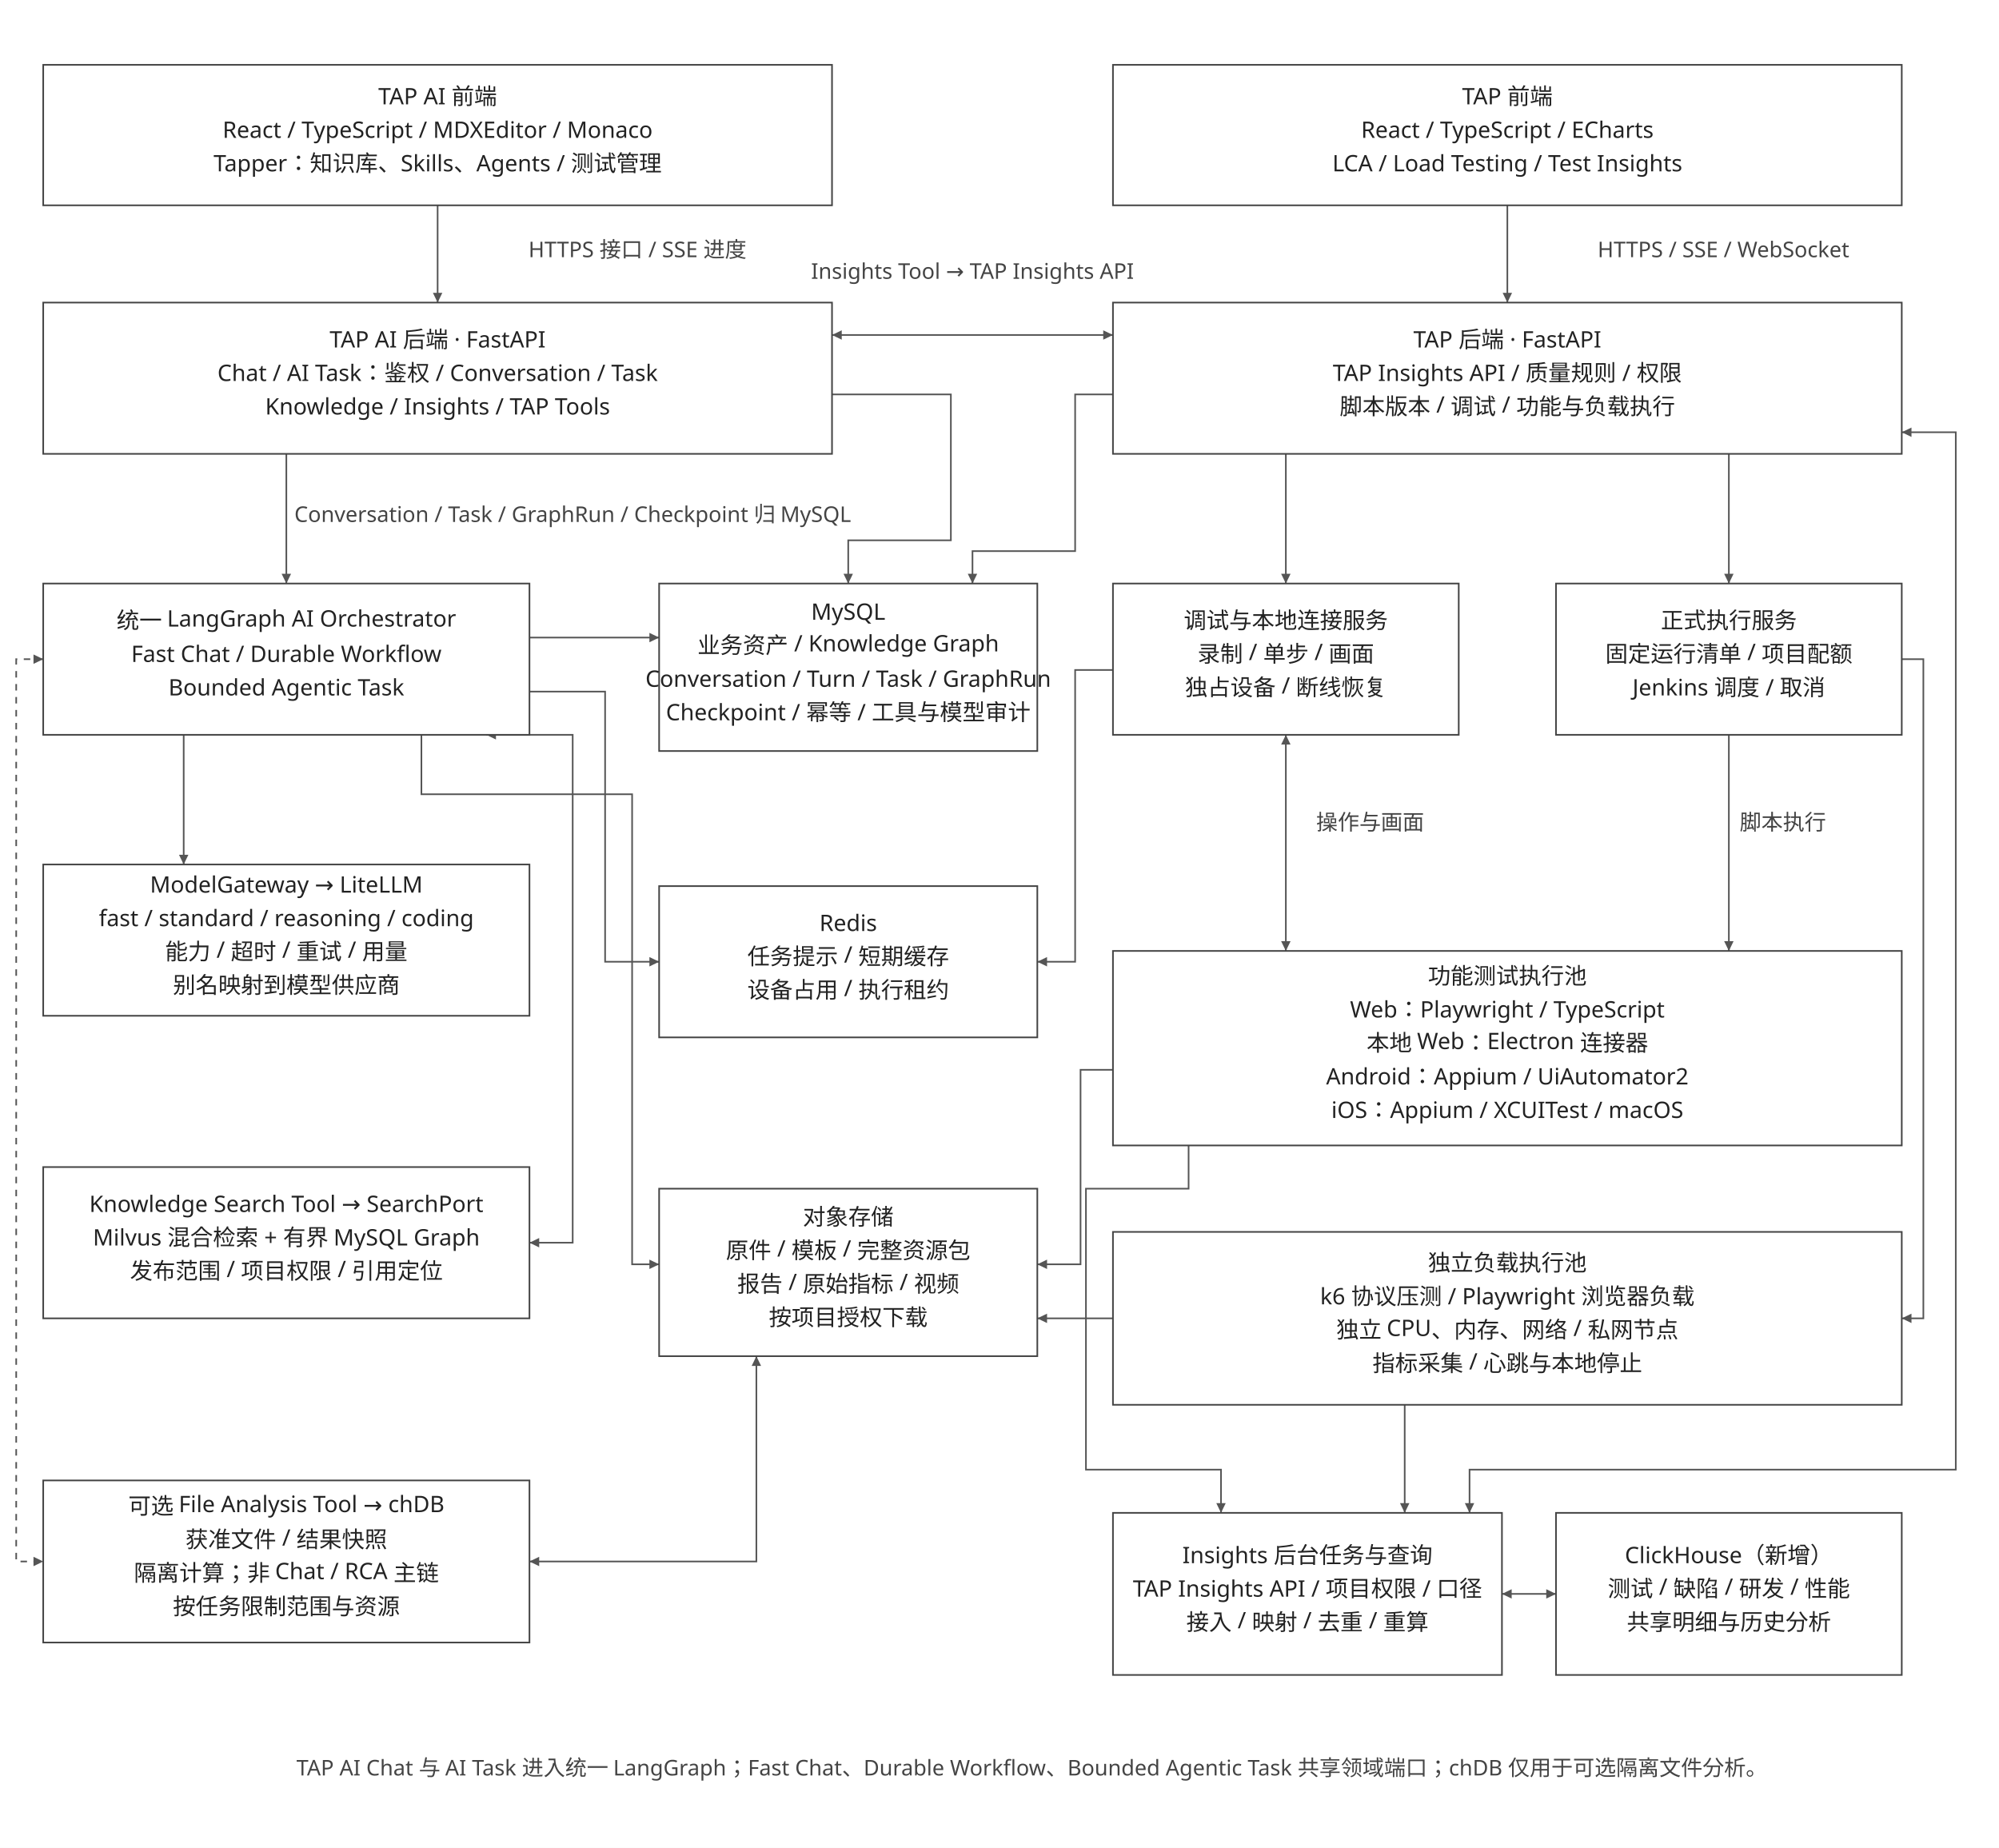
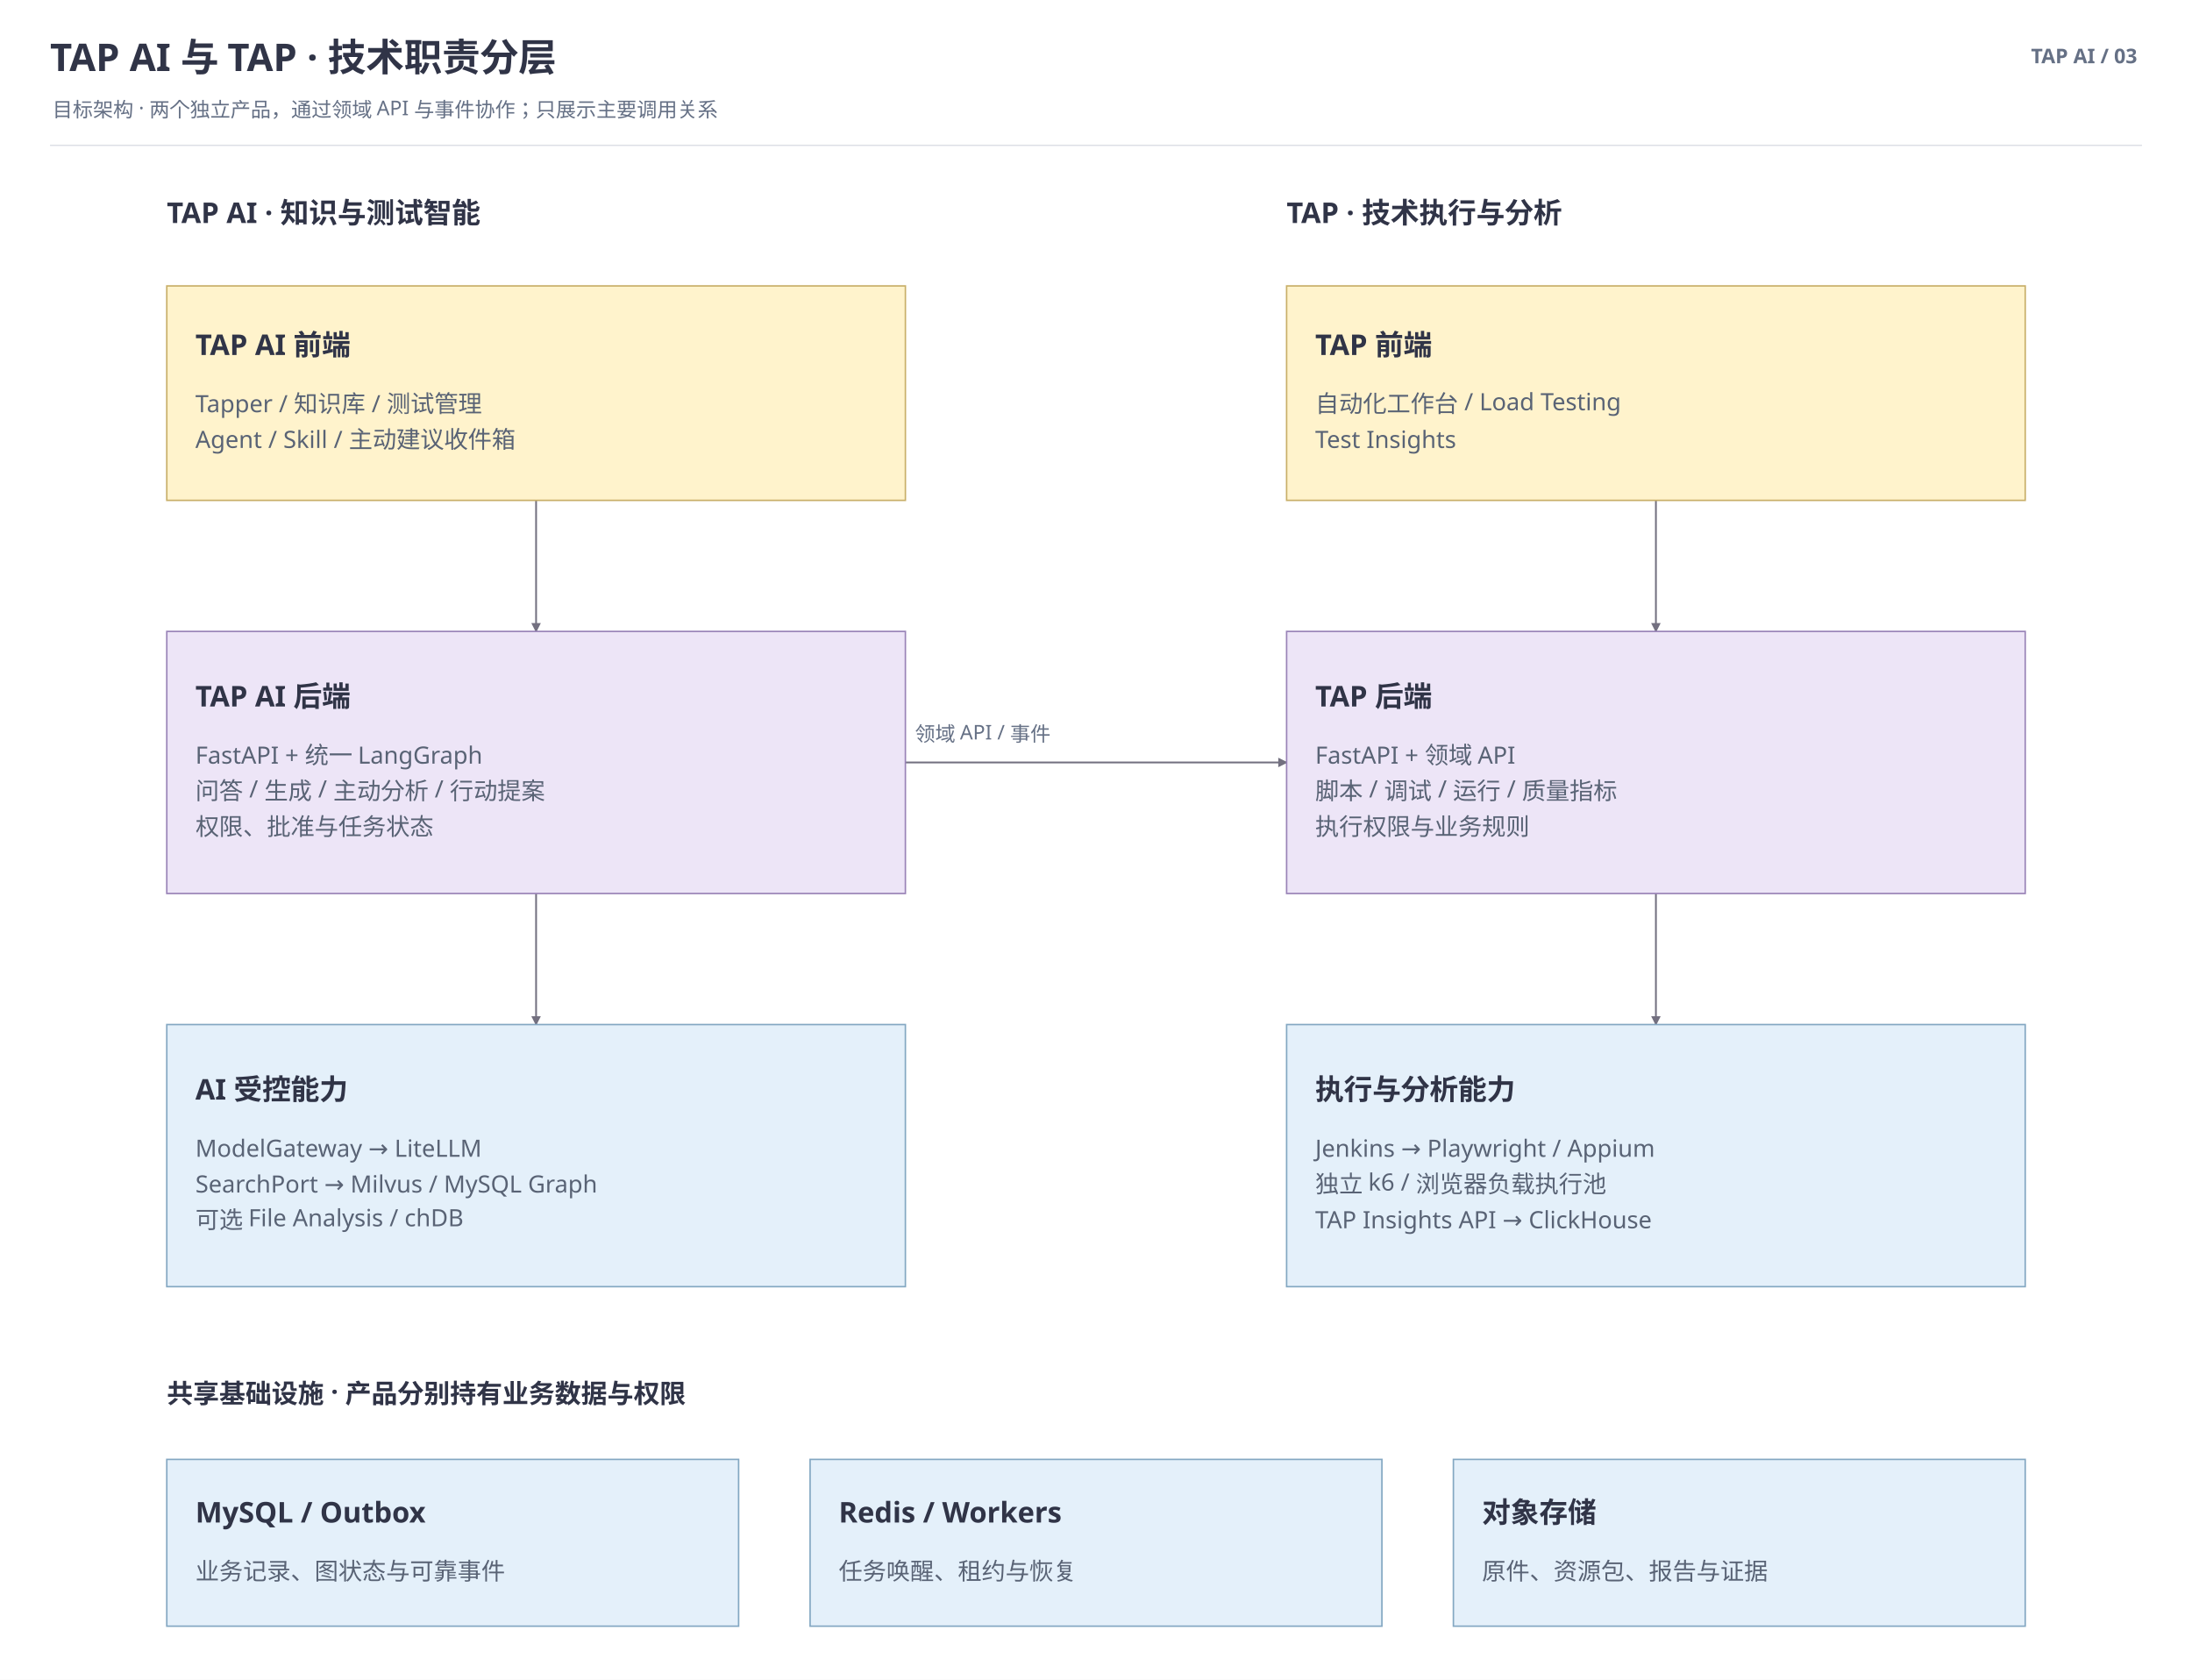
- <svg xmlns="http://www.w3.org/2000/svg" width="1850" height="1710" viewBox="0 0 1850 1710" role="img">
+ <svg xmlns="http://www.w3.org/2000/svg" width="1840" height="1410" viewBox="0 0 1840 1410" role="img" aria-labelledby="diagram-title">
+   <defs>
+     <marker id="arrow" markerWidth="8" markerHeight="8" refX="7" refY="4" orient="auto" markerUnits="userSpaceOnUse">
+       <path d="M0 0 L8 4 L0 8 Z" fill="#737080" />
+     </marker>
+     <marker id="backarrow" markerWidth="8" markerHeight="8" refX="1" refY="4" orient="auto" markerUnits="userSpaceOnUse">
+       <path d="M8 0 L0 4 L8 8 Z" fill="#737080" />
+     </marker>
+   </defs>
  <rect width="100%" height="100%" fill="white" />
-   <polyline points="405.0,190.0 405.0,280.0" fill="none" stroke="#555" stroke-width="1.5" />
-   <polygon points="405.00,280.00 400.65,271.00 409.35,271.00" fill="#555" />
-   <polyline points="1395.0,190.0 1395.0,280.0" fill="none" stroke="#555" stroke-width="1.5" />
-   <polygon points="1395.00,280.00 1390.65,271.00 1399.35,271.00" fill="#555" />
-   <polyline points="770.0,310.0 1030.0,310.0" fill="none" stroke="#555" stroke-width="1.5" />
-   <polygon points="1030.00,310.00 1021.00,314.35 1021.00,305.65" fill="#555" />
-   <polygon points="770.00,310.00 779.00,305.65 779.00,314.35" fill="#555" />
-   <polyline points="265.0,420.0 265.0,540.0" fill="none" stroke="#555" stroke-width="1.5" />
-   <polygon points="265.00,540.00 260.65,531.00 269.35,531.00" fill="#555" />
-   <polyline points="1190.0,420.0 1190.0,540.0" fill="none" stroke="#555" stroke-width="1.5" />
-   <polygon points="1190.00,540.00 1185.65,531.00 1194.35,531.00" fill="#555" />
-   <polyline points="1600.0,420.0 1600.0,540.0" fill="none" stroke="#555" stroke-width="1.5" />
-   <polygon points="1600.00,540.00 1595.65,531.00 1604.35,531.00" fill="#555" />
-   <polyline points="770.0,365.0 880.0,365.0 880.0,500.0 785.0,500.0 785.0,540.0" fill="none" stroke="#555" stroke-width="1.5" />
-   <polygon points="785.00,540.00 780.65,531.00 789.35,531.00" fill="#555" />
-   <polyline points="1030.0,365.0 995.0,365.0 995.0,510.0 900.0,510.0 900.0,540.0" fill="none" stroke="#555" stroke-width="1.5" />
-   <polygon points="900.00,540.00 895.65,531.00 904.35,531.00" fill="#555" />
-   <polyline points="170.0,680.0 170.0,800.0" fill="none" stroke="#555" stroke-width="1.5" />
-   <polygon points="170.00,800.00 165.65,791.00 174.35,791.00" fill="#555" />
-   <polyline points="450.0,680.0 530.0,680.0 530.0,1150.0 490.0,1150.0" fill="none" stroke="#555" stroke-width="1.5" />
-   <polygon points="490.00,1150.00 499.00,1145.65 499.00,1154.35" fill="#555" />
-   <polygon points="450.00,680.00 459.00,675.65 459.00,684.35" fill="#555" />
-   <polyline points="40.0,610.0 15.0,610.0 15.0,1445.0 40.0,1445.0" fill="none" stroke="#555" stroke-width="1.5" stroke-dasharray="6 6" />
-   <polygon points="40.00,1445.00 31.00,1449.35 31.00,1440.65" fill="#555" />
-   <polygon points="40.00,610.00 31.00,614.35 31.00,605.65" fill="#555" />
-   <polyline points="490.0,1445.0 700.0,1445.0 700.0,1255.0" fill="none" stroke="#555" stroke-width="1.5" />
-   <polygon points="700.00,1255.00 704.35,1264.00 695.65,1264.00" fill="#555" />
-   <polygon points="490.00,1445.00 499.00,1440.65 499.00,1449.35" fill="#555" />
-   <polyline points="490.0,590.0 610.0,590.0" fill="none" stroke="#555" stroke-width="1.5" />
-   <polygon points="610.00,590.00 601.00,594.35 601.00,585.65" fill="#555" />
-   <polyline points="490.0,640.0 560.0,640.0 560.0,890.0 610.0,890.0" fill="none" stroke="#555" stroke-width="1.5" />
-   <polygon points="610.00,890.00 601.00,894.35 601.00,885.65" fill="#555" />
-   <polyline points="1030.0,620.0 995.0,620.0 995.0,890.0 960.0,890.0" fill="none" stroke="#555" stroke-width="1.5" />
-   <polygon points="960.00,890.00 969.00,885.65 969.00,894.35" fill="#555" />
-   <polyline points="390.0,680.0 390.0,735.0 585.0,735.0 585.0,1170.0 610.0,1170.0" fill="none" stroke="#555" stroke-width="1.5" />
-   <polygon points="610.00,1170.00 601.00,1174.35 601.00,1165.65" fill="#555" />
-   <polyline points="1190.0,680.0 1190.0,880.0" fill="none" stroke="#555" stroke-width="1.5" />
-   <polygon points="1190.00,880.00 1185.65,871.00 1194.35,871.00" fill="#555" />
-   <polygon points="1190.00,680.00 1194.35,689.00 1185.65,689.00" fill="#555" />
-   <polyline points="1600.0,680.0 1600.0,880.0" fill="none" stroke="#555" stroke-width="1.5" />
-   <polygon points="1600.00,880.00 1595.65,871.00 1604.35,871.00" fill="#555" />
-   <polyline points="1760.0,610.0 1780.0,610.0 1780.0,1220.0 1760.0,1220.0" fill="none" stroke="#555" stroke-width="1.5" />
-   <polygon points="1760.00,1220.00 1769.00,1215.65 1769.00,1224.35" fill="#555" />
-   <polyline points="1030.0,990.0 1000.0,990.0 1000.0,1170.0 960.0,1170.0" fill="none" stroke="#555" stroke-width="1.5" />
-   <polygon points="960.00,1170.00 969.00,1165.65 969.00,1174.35" fill="#555" />
-   <polyline points="1030.0,1220.0 960.0,1220.0" fill="none" stroke="#555" stroke-width="1.5" />
-   <polygon points="960.00,1220.00 969.00,1215.65 969.00,1224.35" fill="#555" />
-   <polyline points="1100.0,1060.0 1100.0,1100.0 1005.0,1100.0 1005.0,1360.0 1130.0,1360.0 1130.0,1400.0" fill="none" stroke="#555" stroke-width="1.5" />
-   <polygon points="1130.00,1400.00 1125.65,1391.00 1134.35,1391.00" fill="#555" />
-   <polyline points="1300.0,1300.0 1300.0,1400.0" fill="none" stroke="#555" stroke-width="1.5" />
-   <polygon points="1300.00,1400.00 1295.65,1391.00 1304.35,1391.00" fill="#555" />
-   <polyline points="1760.0,400.0 1810.0,400.0 1810.0,1360.0 1360.0,1360.0 1360.0,1400.0" fill="none" stroke="#555" stroke-width="1.5" />
-   <polygon points="1360.00,1400.00 1355.65,1391.00 1364.35,1391.00" fill="#555" />
-   <polygon points="1760.00,400.00 1769.00,395.65 1769.00,404.35" fill="#555" />
-   <polyline points="1390.0,1475.0 1440.0,1475.0" fill="none" stroke="#555" stroke-width="1.5" />
-   <polygon points="1440.00,1475.00 1431.00,1479.35 1431.00,1470.65" fill="#555" />
-   <polygon points="1390.00,1475.00 1399.00,1470.65 1399.00,1479.35" fill="#555" />
-   <rect x="40.0" y="60.0" width="730.0" height="130.0" fill="white" stroke="#444" stroke-width="1.5" />
-   <text x="405.0" y="96.56" text-anchor="middle" font-family="STHeiti, sans-serif" font-size="21" fill="#222">TAP AI 前端</text>
-   <text x="405.0" y="127.56" text-anchor="middle" font-family="STHeiti, sans-serif" font-size="21" fill="#222">React / TypeScript / MDXEditor / Monaco</text>
-   <text x="405.0" y="158.56" text-anchor="middle" font-family="STHeiti, sans-serif" font-size="21" fill="#222">Tapper：知识库、Skills、Agents / 测试管理</text>
-   <rect x="1030.0" y="60.0" width="730.0" height="130.0" fill="white" stroke="#444" stroke-width="1.5" />
-   <text x="1395.0" y="96.56" text-anchor="middle" font-family="STHeiti, sans-serif" font-size="21" fill="#222">TAP 前端</text>
-   <text x="1395.0" y="127.56" text-anchor="middle" font-family="STHeiti, sans-serif" font-size="21" fill="#222">React / TypeScript / ECharts</text>
-   <text x="1395.0" y="158.56" text-anchor="middle" font-family="STHeiti, sans-serif" font-size="21" fill="#222">LCA / Load Testing / Test Insights</text>
-   <rect x="40.0" y="280.0" width="730.0" height="140.0" fill="white" stroke="#444" stroke-width="1.5" />
-   <text x="405.0" y="321.56" text-anchor="middle" font-family="STHeiti, sans-serif" font-size="21" fill="#222">TAP AI 后端 · FastAPI</text>
-   <text x="405.0" y="352.56" text-anchor="middle" font-family="STHeiti, sans-serif" font-size="21" fill="#222">Chat / AI Task：鉴权 / Conversation / Task</text>
-   <text x="405.0" y="383.56" text-anchor="middle" font-family="STHeiti, sans-serif" font-size="21" fill="#222">Knowledge / Insights / TAP Tools</text>
-   <rect x="1030.0" y="280.0" width="730.0" height="140.0" fill="white" stroke="#444" stroke-width="1.5" />
-   <text x="1395.0" y="321.56" text-anchor="middle" font-family="STHeiti, sans-serif" font-size="21" fill="#222">TAP 后端 · FastAPI</text>
-   <text x="1395.0" y="352.56" text-anchor="middle" font-family="STHeiti, sans-serif" font-size="21" fill="#222">TAP Insights API / 质量规则 / 权限</text>
-   <text x="1395.0" y="383.56" text-anchor="middle" font-family="STHeiti, sans-serif" font-size="21" fill="#222">脚本版本 / 调试 / 功能与负载执行</text>
-   <rect x="40.0" y="540.0" width="450.0" height="140.0" fill="white" stroke="#444" stroke-width="1.5" />
-   <text x="265.0" y="581.56" text-anchor="middle" font-family="STHeiti, sans-serif" font-size="21" fill="#222">统一 LangGraph AI Orchestrator</text>
-   <text x="265.0" y="612.56" text-anchor="middle" font-family="STHeiti, sans-serif" font-size="21" fill="#222">Fast Chat / Durable Workflow</text>
-   <text x="265.0" y="643.56" text-anchor="middle" font-family="STHeiti, sans-serif" font-size="21" fill="#222">Bounded Agentic Task</text>
-   <rect x="1030.0" y="540.0" width="320.0" height="140.0" fill="white" stroke="#444" stroke-width="1.5" />
-   <text x="1190.0" y="581.56" text-anchor="middle" font-family="STHeiti, sans-serif" font-size="21" fill="#222">调试与本地连接服务</text>
-   <text x="1190.0" y="612.56" text-anchor="middle" font-family="STHeiti, sans-serif" font-size="21" fill="#222">录制 / 单步 / 画面</text>
-   <text x="1190.0" y="643.56" text-anchor="middle" font-family="STHeiti, sans-serif" font-size="21" fill="#222">独占设备 / 断线恢复</text>
-   <rect x="1440.0" y="540.0" width="320.0" height="140.0" fill="white" stroke="#444" stroke-width="1.5" />
-   <text x="1600.0" y="581.56" text-anchor="middle" font-family="STHeiti, sans-serif" font-size="21" fill="#222">正式执行服务</text>
-   <text x="1600.0" y="612.56" text-anchor="middle" font-family="STHeiti, sans-serif" font-size="21" fill="#222">固定运行清单 / 项目配额</text>
-   <text x="1600.0" y="643.56" text-anchor="middle" font-family="STHeiti, sans-serif" font-size="21" fill="#222">Jenkins 调度 / 取消</text>
-   <rect x="40.0" y="800.0" width="450.0" height="140.0" fill="white" stroke="#444" stroke-width="1.5" />
-   <text x="265.0" y="826.06" text-anchor="middle" font-family="STHeiti, sans-serif" font-size="21" fill="#222">ModelGateway → LiteLLM</text>
-   <text x="265.0" y="857.06" text-anchor="middle" font-family="STHeiti, sans-serif" font-size="21" fill="#222">fast / standard / reasoning / coding</text>
-   <text x="265.0" y="888.06" text-anchor="middle" font-family="STHeiti, sans-serif" font-size="21" fill="#222">能力 / 超时 / 重试 / 用量</text>
-   <text x="265.0" y="919.06" text-anchor="middle" font-family="STHeiti, sans-serif" font-size="21" fill="#222">别名映射到模型供应商</text>
-   <rect x="40.0" y="1080.0" width="450.0" height="140.0" fill="white" stroke="#444" stroke-width="1.5" />
-   <text x="265.0" y="1121.56" text-anchor="middle" font-family="STHeiti, sans-serif" font-size="21" fill="#222">Knowledge Search Tool → SearchPort</text>
-   <text x="265.0" y="1152.56" text-anchor="middle" font-family="STHeiti, sans-serif" font-size="21" fill="#222">Milvus 混合检索 + 有界 MySQL Graph</text>
-   <text x="265.0" y="1183.56" text-anchor="middle" font-family="STHeiti, sans-serif" font-size="21" fill="#222">发布范围 / 项目权限 / 引用定位</text>
-   <rect x="40.0" y="1370.0" width="450.0" height="150.0" fill="white" stroke="#444" stroke-width="1.5" />
-   <text x="265.0" y="1401.06" text-anchor="middle" font-family="STHeiti, sans-serif" font-size="21" fill="#222">可选 File Analysis Tool → chDB</text>
-   <text x="265.0" y="1432.06" text-anchor="middle" font-family="STHeiti, sans-serif" font-size="21" fill="#222">获准文件 / 结果快照</text>
-   <text x="265.0" y="1463.06" text-anchor="middle" font-family="STHeiti, sans-serif" font-size="21" fill="#222">隔离计算；非 Chat / RCA 主链</text>
-   <text x="265.0" y="1494.06" text-anchor="middle" font-family="STHeiti, sans-serif" font-size="21" fill="#222">按任务限制范围与资源</text>
-   <rect x="610.0" y="540.0" width="350.0" height="155.0" fill="white" stroke="#444" stroke-width="1.5" />
-   <text x="785.0" y="573.56" text-anchor="middle" font-family="STHeiti, sans-serif" font-size="21" fill="#222">MySQL</text>
-   <text x="785.0" y="604.56" text-anchor="middle" font-family="STHeiti, sans-serif" font-size="21" fill="#222">业务资产 / Knowledge Graph</text>
-   <text x="785.0" y="635.56" text-anchor="middle" font-family="STHeiti, sans-serif" font-size="21" fill="#222">Conversation / Turn / Task / GraphRun</text>
-   <text x="785.0" y="666.56" text-anchor="middle" font-family="STHeiti, sans-serif" font-size="21" fill="#222">Checkpoint / 幂等 / 工具与模型审计</text>
-   <rect x="610.0" y="820.0" width="350.0" height="140.0" fill="white" stroke="#444" stroke-width="1.5" />
-   <text x="785.0" y="861.56" text-anchor="middle" font-family="STHeiti, sans-serif" font-size="21" fill="#222">Redis</text>
-   <text x="785.0" y="892.56" text-anchor="middle" font-family="STHeiti, sans-serif" font-size="21" fill="#222">任务提示 / 短期缓存</text>
-   <text x="785.0" y="923.56" text-anchor="middle" font-family="STHeiti, sans-serif" font-size="21" fill="#222">设备占用 / 执行租约</text>
-   <rect x="610.0" y="1100.0" width="350.0" height="155.0" fill="white" stroke="#444" stroke-width="1.5" />
-   <text x="785.0" y="1133.56" text-anchor="middle" font-family="STHeiti, sans-serif" font-size="21" fill="#222">对象存储</text>
-   <text x="785.0" y="1164.56" text-anchor="middle" font-family="STHeiti, sans-serif" font-size="21" fill="#222">原件 / 模板 / 完整资源包</text>
-   <text x="785.0" y="1195.56" text-anchor="middle" font-family="STHeiti, sans-serif" font-size="21" fill="#222">报告 / 原始指标 / 视频</text>
-   <text x="785.0" y="1226.56" text-anchor="middle" font-family="STHeiti, sans-serif" font-size="21" fill="#222">按项目授权下载</text>
-   <rect x="1030.0" y="880.0" width="730.0" height="180.0" fill="white" stroke="#444" stroke-width="1.5" />
-   <text x="1395.0" y="910.56" text-anchor="middle" font-family="STHeiti, sans-serif" font-size="21" fill="#222">功能测试执行池</text>
-   <text x="1395.0" y="941.56" text-anchor="middle" font-family="STHeiti, sans-serif" font-size="21" fill="#222">Web：Playwright / TypeScript</text>
-   <text x="1395.0" y="972.56" text-anchor="middle" font-family="STHeiti, sans-serif" font-size="21" fill="#222">本地 Web：Electron 连接器</text>
-   <text x="1395.0" y="1003.56" text-anchor="middle" font-family="STHeiti, sans-serif" font-size="21" fill="#222">Android：Appium / UiAutomator2</text>
-   <text x="1395.0" y="1034.56" text-anchor="middle" font-family="STHeiti, sans-serif" font-size="21" fill="#222">iOS：Appium / XCUITest / macOS</text>
-   <rect x="1030.0" y="1140.0" width="730.0" height="160.0" fill="white" stroke="#444" stroke-width="1.5" />
-   <text x="1395.0" y="1176.06" text-anchor="middle" font-family="STHeiti, sans-serif" font-size="21" fill="#222">独立负载执行池</text>
-   <text x="1395.0" y="1207.06" text-anchor="middle" font-family="STHeiti, sans-serif" font-size="21" fill="#222">k6 协议压测 / Playwright 浏览器负载</text>
-   <text x="1395.0" y="1238.06" text-anchor="middle" font-family="STHeiti, sans-serif" font-size="21" fill="#222">独立 CPU、内存、网络 / 私网节点</text>
-   <text x="1395.0" y="1269.06" text-anchor="middle" font-family="STHeiti, sans-serif" font-size="21" fill="#222">指标采集 / 心跳与本地停止</text>
-   <rect x="1030.0" y="1400.0" width="360.0" height="150.0" fill="white" stroke="#444" stroke-width="1.5" />
-   <text x="1210.0" y="1446.56" text-anchor="middle" font-family="STHeiti, sans-serif" font-size="21" fill="#222">Insights 后台任务与查询</text>
-   <text x="1210.0" y="1477.56" text-anchor="middle" font-family="STHeiti, sans-serif" font-size="21" fill="#222">TAP Insights API / 项目权限 / 口径</text>
-   <text x="1210.0" y="1508.56" text-anchor="middle" font-family="STHeiti, sans-serif" font-size="21" fill="#222">接入 / 映射 / 去重 / 重算</text>
-   <rect x="1440.0" y="1400.0" width="320.0" height="150.0" fill="white" stroke="#444" stroke-width="1.5" />
-   <text x="1600.0" y="1446.56" text-anchor="middle" font-family="STHeiti, sans-serif" font-size="21" fill="#222">ClickHouse（新增）</text>
-   <text x="1600.0" y="1477.56" text-anchor="middle" font-family="STHeiti, sans-serif" font-size="21" fill="#222">测试 / 缺陷 / 研发 / 性能</text>
-   <text x="1600.0" y="1508.56" text-anchor="middle" font-family="STHeiti, sans-serif" font-size="21" fill="#222">共享明细与历史分析</text>
-   <text x="590.0" y="238.0" text-anchor="middle" font-family="STHeiti, sans-serif" font-size="20" fill="#444">HTTPS 接口 / SSE 进度</text>
-   <text x="1595.0" y="238.0" text-anchor="middle" font-family="STHeiti, sans-serif" font-size="20" fill="#444">HTTPS / SSE / WebSocket</text>
-   <text x="900.0" y="258.0" text-anchor="middle" font-family="STHeiti, sans-serif" font-size="20" fill="#444">Insights Tool → TAP Insights API</text>
-   <text x="530.0" y="483.0" text-anchor="middle" font-family="STHeiti, sans-serif" font-size="20" fill="#444">Conversation / Task / GraphRun / Checkpoint 归 MySQL</text>
-   <text x="1268.0" y="768.0" text-anchor="middle" font-family="STHeiti, sans-serif" font-size="20" fill="#444">操作与画面</text>
-   <text x="1650.0" y="768.0" text-anchor="middle" font-family="STHeiti, sans-serif" font-size="20" fill="#444">脚本执行</text>
-   <text x="955.0" y="1643.0" text-anchor="middle" font-family="STHeiti, sans-serif" font-size="20" fill="#444">TAP AI Chat 与 AI Task 进入统一 LangGraph；Fast Chat、Durable Workflow、Bounded Agentic Task 共享领域端口；chDB 仅用于可选隔离文件分析。</text>
+   <g font-family="PingFang SC, Microsoft YaHei, sans-serif">
+     <text x="42" y="59.6" font-size="32" font-weight="600" fill="#303447" text-anchor="start">
+       <tspan x="42" dy="0">TAP AI 与 TAP · 技术职责分层</tspan>
+     </text>
+     <text x="44" y="98.1" font-size="17" font-weight="400" fill="#657085" text-anchor="start">
+       <tspan x="44" dy="0">目标架构 · 两个独立产品，通过领域 API 与事件协作；只展示主要调用关系</tspan>
+     </text>
+     <text x="1794" y="53.1" font-size="17" font-weight="600" fill="#657085" text-anchor="end">
+       <tspan x="1794" dy="0">TAP AI  /  03</tspan>
+     </text>
+     <path d="M42 122 H1798" stroke="#D9DCE3" />
+     <text x="140" y="187.2" font-size="24" font-weight="600" fill="#303447" text-anchor="start">
+       <tspan x="140" dy="0">TAP AI  ·  知识与测试智能</tspan>
+     </text>
+     <text x="1080" y="187.2" font-size="24" font-weight="600" fill="#303447" text-anchor="start">
+       <tspan x="1080" dy="0">TAP  ·  技术执行与分析</tspan>
+     </text>
+     <path d="M450.0,420 L450.0,530" fill="none" stroke="#737080" stroke-width="1.5" stroke-linejoin="round" marker-end="url(#arrow)" />
+     <path d="M1390.0,420 L1390.0,530" fill="none" stroke="#737080" stroke-width="1.5" stroke-linejoin="round" marker-end="url(#arrow)" />
+     <path d="M760,640.0 L1080,640.0" fill="none" stroke="#737080" stroke-width="1.5" stroke-linejoin="round" marker-end="url(#arrow)" />
+     <path d="M450.0,750 L450.0,860" fill="none" stroke="#737080" stroke-width="1.5" stroke-linejoin="round" marker-end="url(#arrow)" />
+     <path d="M1390.0,750 L1390.0,860" fill="none" stroke="#737080" stroke-width="1.5" stroke-linejoin="round" marker-end="url(#arrow)" />
+     <rect x="140" y="240" width="620" height="180" fill="#FFF3CC" stroke="#C8AF68" stroke-width="1.25" />
+     <text x="164" y="298.0" font-size="24" font-weight="600" fill="#303447">TAP AI 前端</text>
+     <text x="164" y="346.0" font-size="20" fill="#596375">Tapper / 知识库 / 测试管理</text>
+     <text x="164" y="376.0" font-size="20" fill="#596375">Agent / Skill / 主动建议收件箱</text>
+     <rect x="1080" y="240" width="620" height="180" fill="#FFF3CC" stroke="#C8AF68" stroke-width="1.25" />
+     <text x="1104" y="298.0" font-size="24" font-weight="600" fill="#303447">TAP 前端</text>
+     <text x="1104" y="346.0" font-size="20" fill="#596375">自动化工作台 / Load Testing</text>
+     <text x="1104" y="376.0" font-size="20" fill="#596375">Test Insights</text>
+     <rect x="140" y="530" width="620" height="220" fill="#EDE5F7" stroke="#9983B7" stroke-width="1.25" />
+     <text x="164" y="593.0" font-size="24" font-weight="600" fill="#303447">TAP AI 后端</text>
+     <text x="164" y="641.0" font-size="20" fill="#596375">FastAPI + 统一 LangGraph</text>
+     <text x="164" y="671.0" font-size="20" fill="#596375">问答 / 生成 / 主动分析 / 行动提案</text>
+     <text x="164" y="701.0" font-size="20" fill="#596375">权限、批准与任务状态</text>
+     <rect x="1080" y="530" width="620" height="220" fill="#EDE5F7" stroke="#9983B7" stroke-width="1.25" />
+     <text x="1104" y="593.0" font-size="24" font-weight="600" fill="#303447">TAP 后端</text>
+     <text x="1104" y="641.0" font-size="20" fill="#596375">FastAPI + 领域 API</text>
+     <text x="1104" y="671.0" font-size="20" fill="#596375">脚本 / 调试 / 运行 / 质量指标</text>
+     <text x="1104" y="701.0" font-size="20" fill="#596375">执行权限与业务规则</text>
+     <rect x="140" y="860" width="620" height="220" fill="#E4F0FA" stroke="#83A7C2" stroke-width="1.25" />
+     <text x="164" y="923.0" font-size="24" font-weight="600" fill="#303447">AI 受控能力</text>
+     <text x="164" y="971.0" font-size="20" fill="#596375">ModelGateway → LiteLLM</text>
+     <text x="164" y="1001.0" font-size="20" fill="#596375">SearchPort → Milvus / MySQL Graph</text>
+     <text x="164" y="1031.0" font-size="20" fill="#596375">可选 File Analysis / chDB</text>
+     <rect x="1080" y="860" width="620" height="220" fill="#E4F0FA" stroke="#83A7C2" stroke-width="1.25" />
+     <text x="1104" y="923.0" font-size="24" font-weight="600" fill="#303447">执行与分析能力</text>
+     <text x="1104" y="971.0" font-size="20" fill="#596375">Jenkins → Playwright / Appium</text>
+     <text x="1104" y="1001.0" font-size="20" fill="#596375">独立 k6 / 浏览器负载执行池</text>
+     <text x="1104" y="1031.0" font-size="20" fill="#596375">TAP Insights API → ClickHouse</text>
+     <text x="768" y="622.1" font-size="17" font-weight="400" fill="#657085" text-anchor="start">
+       <tspan x="768" dy="0">领域 API / 事件</tspan>
+     </text>
+     <text x="140" y="1177.6" font-size="22" font-weight="600" fill="#303447" text-anchor="start">
+       <tspan x="140" dy="0">共享基础设施 · 产品分别持有业务数据与权限</tspan>
+     </text>
+     <rect x="140" y="1225" width="480" height="140" fill="#E4F0FA" stroke="#83A7C2" stroke-width="1.25" />
+     <text x="164" y="1278.0" font-size="24" font-weight="600" fill="#303447">MySQL / Outbox</text>
+     <text x="164" y="1326.0" font-size="20" fill="#596375">业务记录、图状态与可靠事件</text>
+     <rect x="680" y="1225" width="480" height="140" fill="#E4F0FA" stroke="#83A7C2" stroke-width="1.25" />
+     <text x="704" y="1278.0" font-size="24" font-weight="600" fill="#303447">Redis / Workers</text>
+     <text x="704" y="1326.0" font-size="20" fill="#596375">任务唤醒、租约与恢复</text>
+     <rect x="1220" y="1225" width="480" height="140" fill="#E4F0FA" stroke="#83A7C2" stroke-width="1.25" />
+     <text x="1244" y="1278.0" font-size="24" font-weight="600" fill="#303447">对象存储</text>
+     <text x="1244" y="1326.0" font-size="20" fill="#596375">原件、资源包、报告与证据</text>
+   </g>
</svg>
